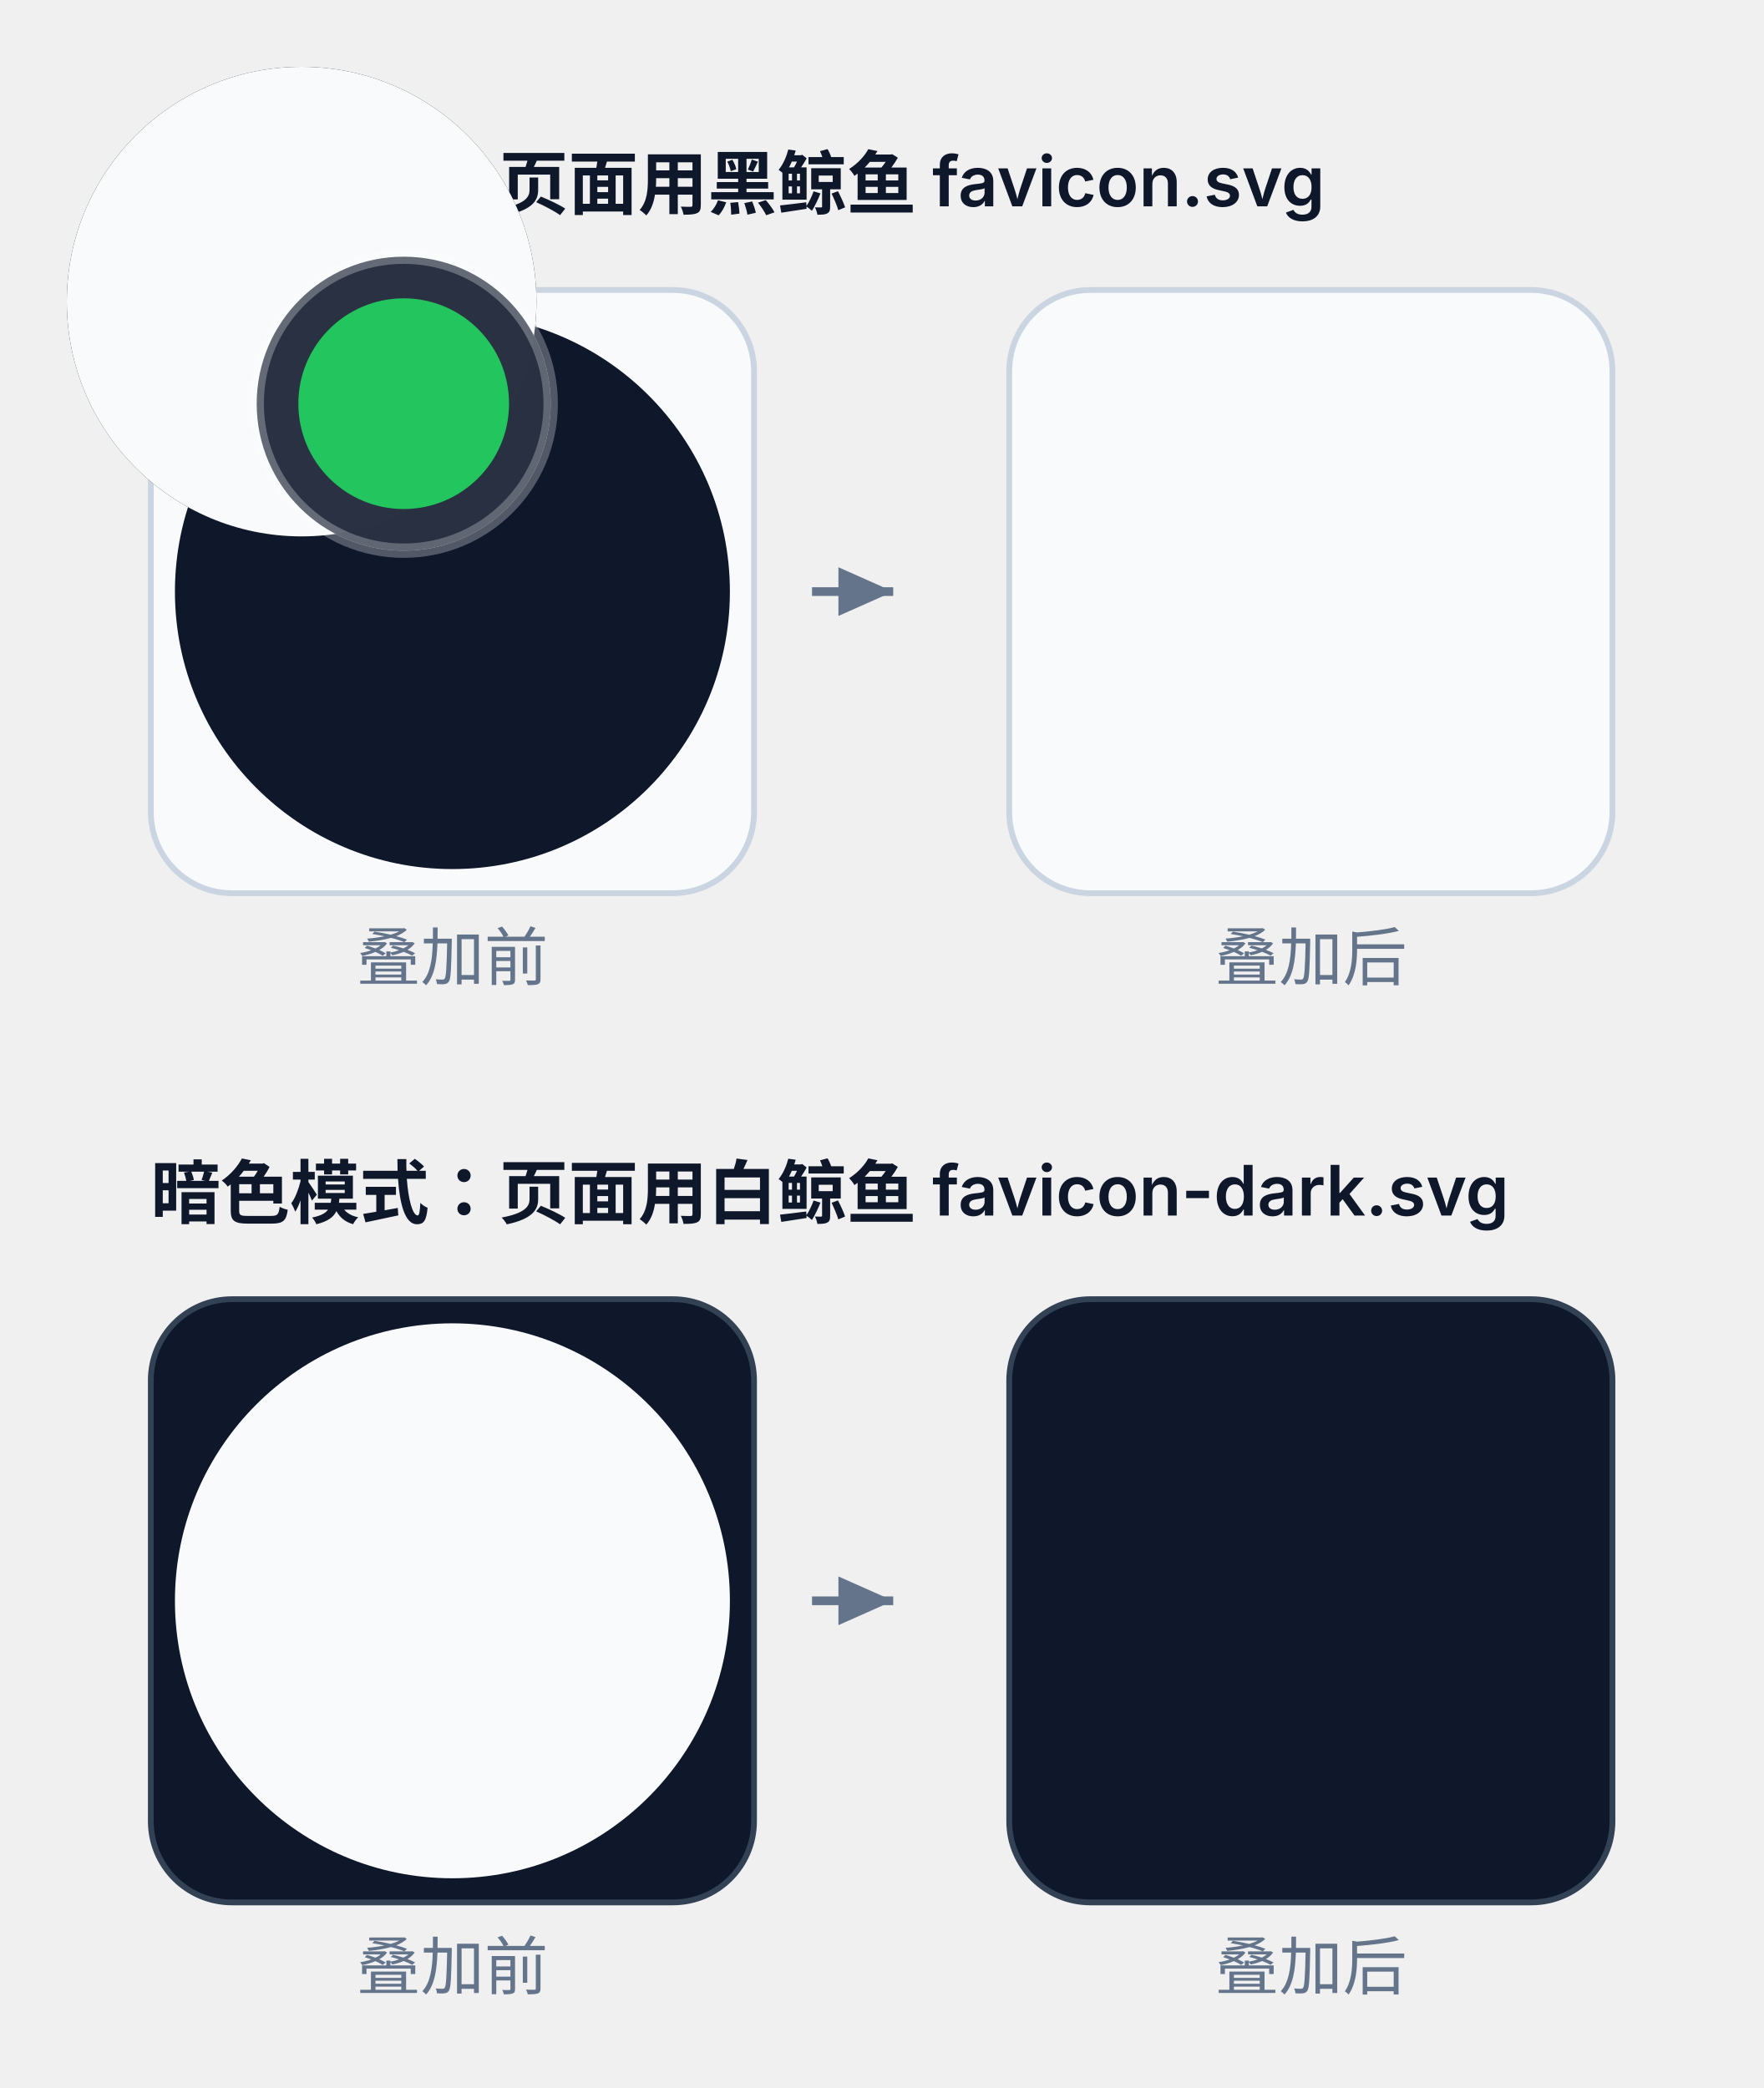
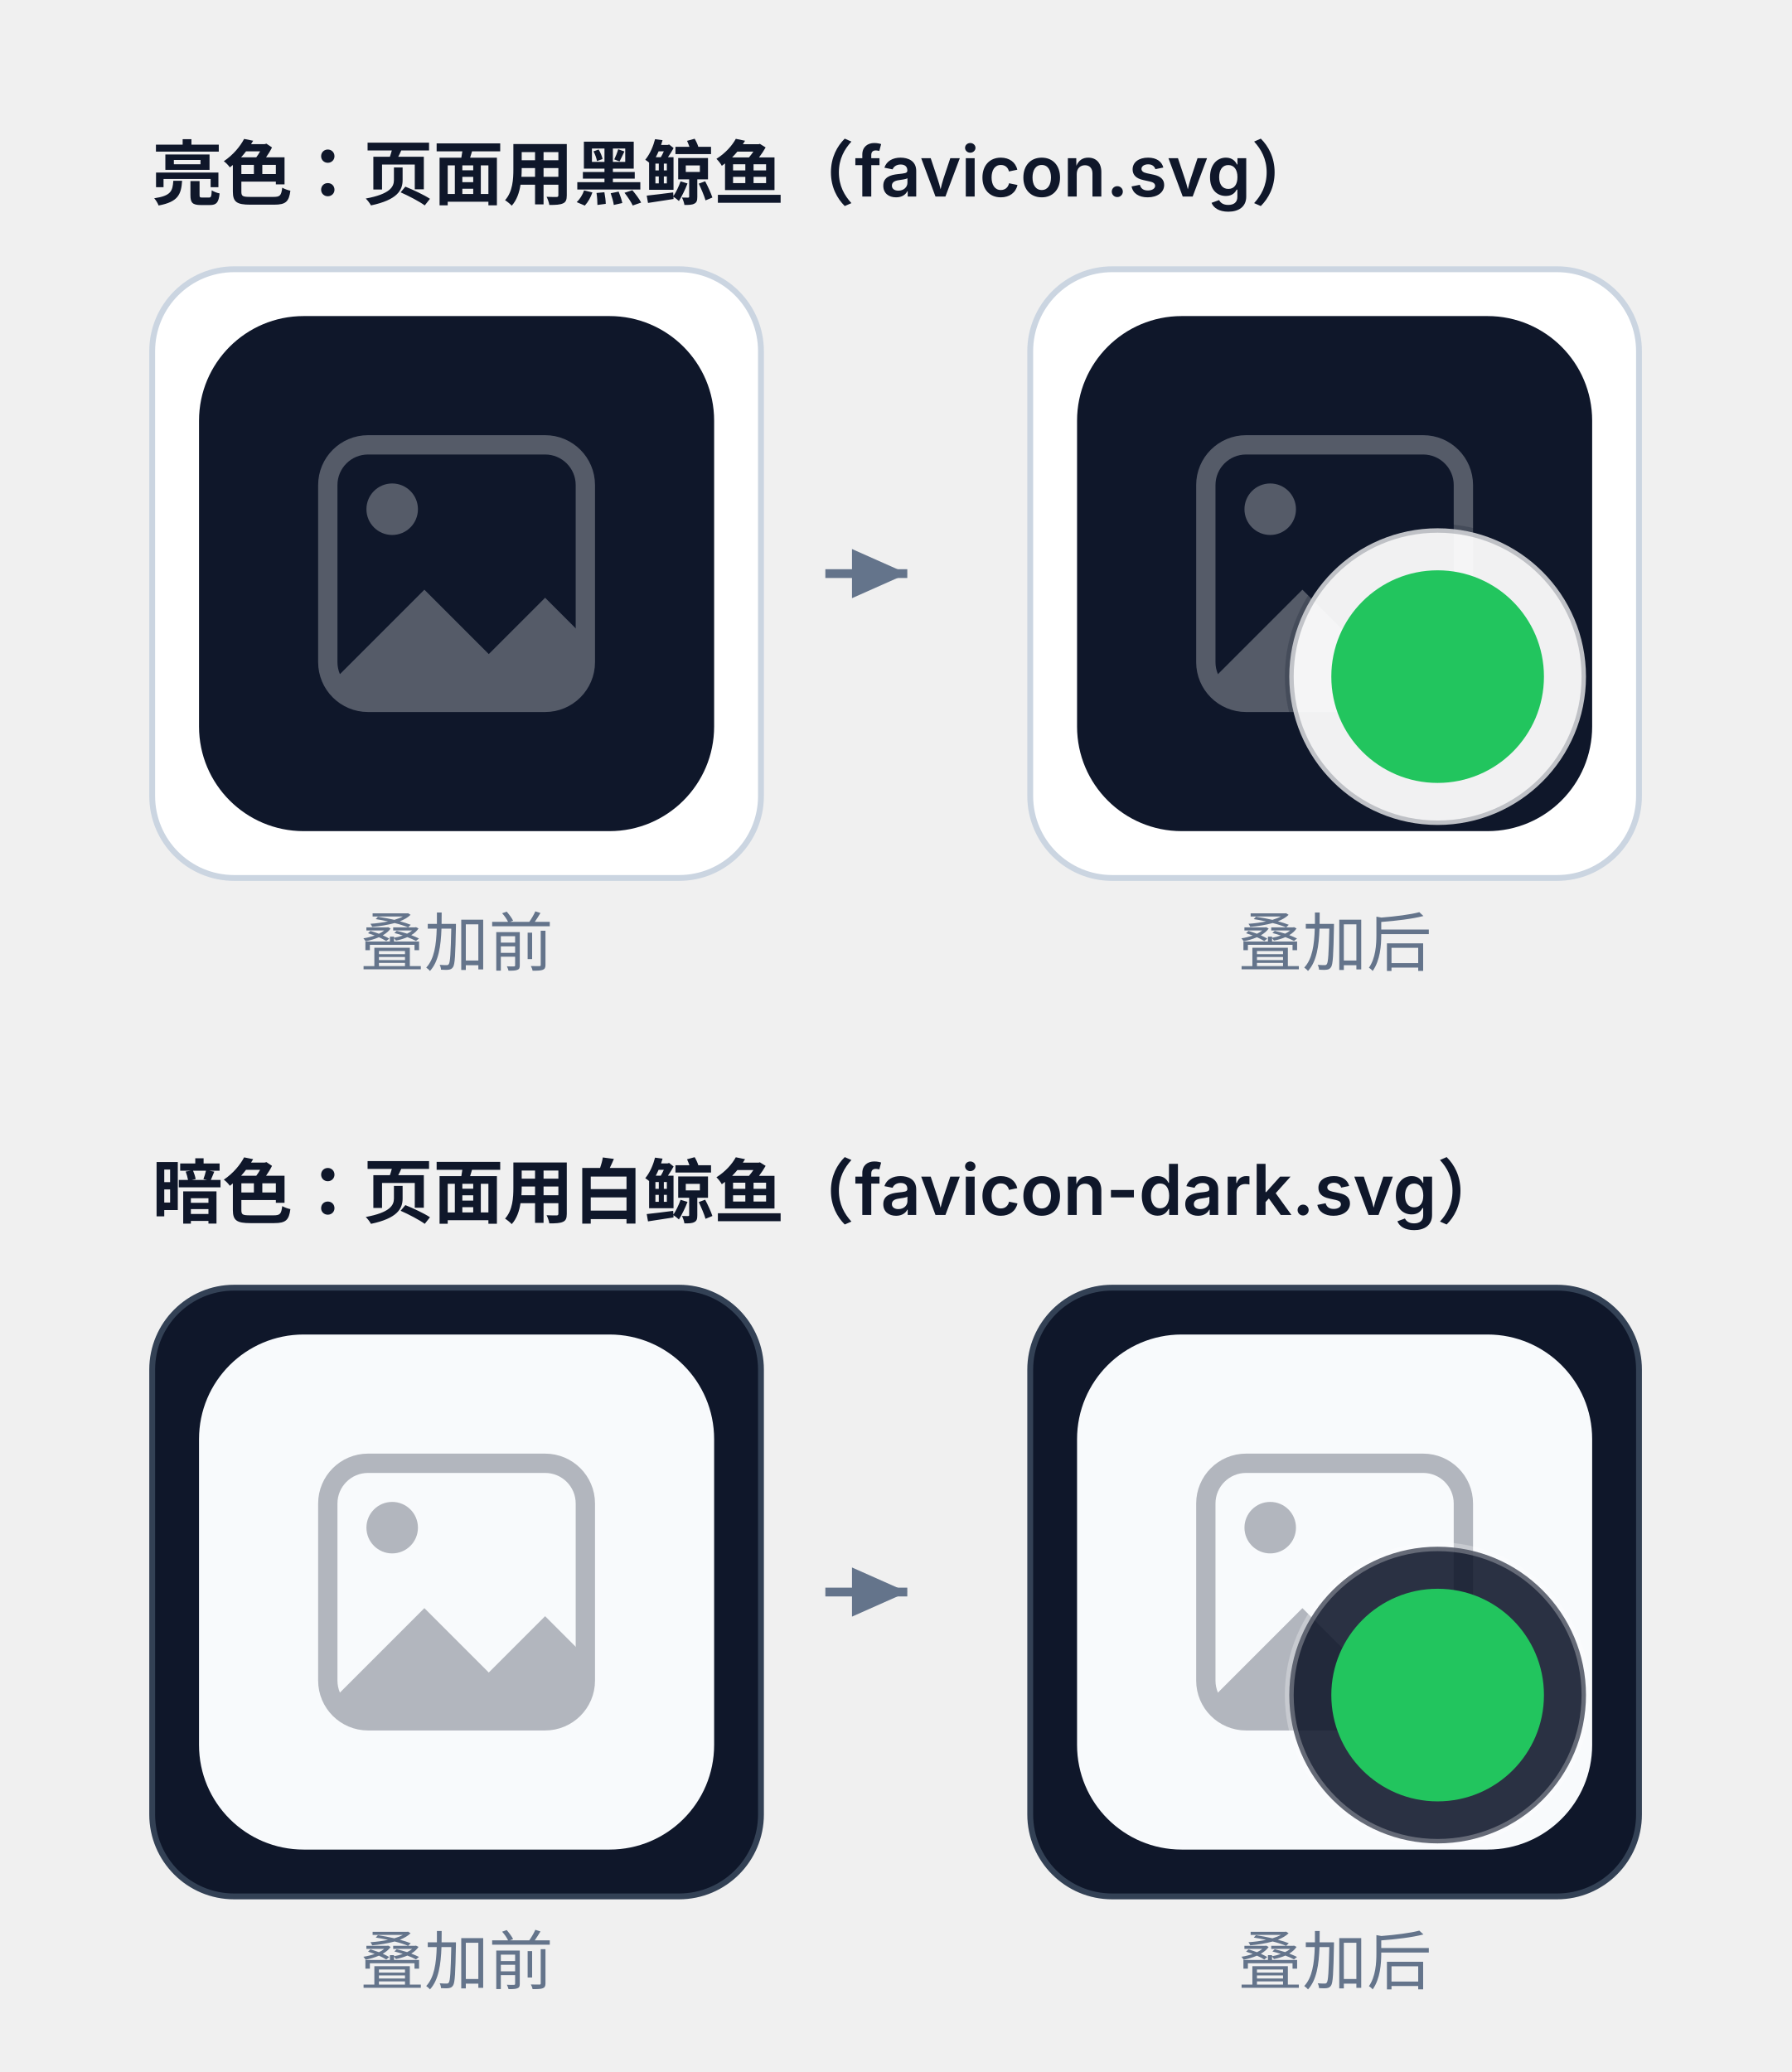
- <svg xmlns="http://www.w3.org/2000/svg" width="304" height="360" viewBox="0 0 304 360" font-family="-apple-system,BlinkMacSystemFont,'PingFang SC','Hiragino Sans GB','Microsoft YaHei',sans-serif">
+ <svg xmlns="http://www.w3.org/2000/svg" width="306" height="354" viewBox="0 0 306 354" font-family="-apple-system,BlinkMacSystemFont,'PingFang SC','Hiragino Sans GB','Microsoft YaHei',sans-serif">
  <defs>
    <marker id="arrow" viewBox="0 0 10 10" refX="9" refY="5" markerWidth="7" markerHeight="7" orient="auto-start-reverse">
      <path d="M 0 1 L 9 5 L 0 9 z" fill="#64748b" />
    </marker>
  </defs>
-   <text x="26" y="36" font-size="12" font-weight="600" fill="#0f172a">亮色模式：页面用黑鲸鱼 favicon.svg</text>
+   <text x="26" y="34" font-size="12" font-weight="600" fill="#0f172a">亮色：页面用黑鲸鱼（favicon.svg）</text>
  <g>
-     <rect x="26" y="50" width="104" height="104" rx="14" fill="#f8fafc" stroke="#cbd5e1" stroke-width="1" />
-     <circle cx="78" cy="102" r="47.84" fill="#0f172a" />
+     <rect x="26" y="46" width="104" height="104" rx="14" fill="#ffffff" stroke="#cbd5e1" stroke-width="1" />
+     <g transform="translate(26,46)">
+       <g>
+         <rect x="8" y="8" width="88" height="88" rx="17.875" fill="#0f172a" />
+         <g opacity="0.30">
+           <rect x="30" y="30" width="44" height="44" rx="6.875" fill="none" stroke="#f8fafc" stroke-width="3.3" />
+           <circle cx="41" cy="41" r="4.4" fill="#f8fafc" />
+           <path d="M 31.375 69.875 L 46.5 54.75 L 57.5 65.75 L 67.125 56.125 L 72.625 61.625 L 72.625 72.625 L 31.375 72.625 Z" fill="#f8fafc" />
+         </g>
+       </g>
+     </g>
  </g>
  <g>
-     <rect x="174" y="50" width="104" height="104" rx="14" fill="#f8fafc" stroke="#cbd5e1" stroke-width="1" />
-     <g>
-       <circle cx="52" cy="52" r="40.48" fill="#0f172a" />
-       <circle cx="69.6" cy="69.6" r="25.344" fill="rgba(255,255,255,0.94)" stroke="rgba(15,23,42,0.22)" stroke-width="2.475" />
-       <circle cx="69.6" cy="69.6" r="18.163" fill="#22c55e" />
+     <rect x="176" y="46" width="104" height="104" rx="14" fill="#ffffff" stroke="#cbd5e1" stroke-width="1" />
+     <g transform="translate(176,46)">
+       <g>
+         <rect x="8" y="8" width="88" height="88" rx="17.875" fill="#0f172a" />
+         <g opacity="0.30">
+           <rect x="30" y="30" width="44" height="44" rx="6.875" fill="none" stroke="#f8fafc" stroke-width="3.3" />
+           <circle cx="41" cy="41" r="4.4" fill="#f8fafc" />
+           <path d="M 31.375 69.875 L 46.5 54.75 L 57.5 65.75 L 67.125 56.125 L 72.625 61.625 L 72.625 72.625 L 31.375 72.625 Z" fill="#f8fafc" />
+         </g>
+         <circle cx="69.6" cy="69.6" r="25.344" fill="rgba(255,255,255,0.94)" stroke="rgba(15,23,42,0.22)" stroke-width="1.513" />
+         <circle cx="69.6" cy="69.6" r="18.163" fill="#22c55e" />
+       </g>
    </g>
  </g>
-   <path d="M 140 102 L 154 102" stroke="#64748b" stroke-width="1.5" marker-end="url(#arrow)" />
-   <text x="78" y="169" text-anchor="middle" font-size="11" fill="#64748b">叠加前</text>
-   <text x="226" y="169" text-anchor="middle" font-size="11" fill="#64748b">叠加后</text>
-   <text x="26" y="210" font-size="12" font-weight="600" fill="#0f172a">暗色模式：页面用白鲸鱼 favicon-dark.svg</text>
+   <path d="M 141 98 L 155 98" stroke="#64748b" stroke-width="1.5" marker-end="url(#arrow)" />
+   <text x="78" y="165" text-anchor="middle" font-size="11" fill="#64748b">叠加前</text>
+   <text x="228" y="165" text-anchor="middle" font-size="11" fill="#64748b">叠加后</text>
+   <text x="26" y="208" font-size="12" font-weight="600" fill="#0f172a">暗色：页面用白鲸鱼（favicon-dark.svg）</text>
  <g>
-     <rect x="26" y="224" width="104" height="104" rx="14" fill="#0f172a" stroke="#334155" stroke-width="1" />
-     <circle cx="78" cy="276" r="47.84" fill="#f8fafc" />
+     <rect x="26" y="220" width="104" height="104" rx="14" fill="#0f172a" stroke="#334155" stroke-width="1" />
+     <g transform="translate(26,220)">
+       <g>
+         <rect x="8" y="8" width="88" height="88" rx="17.875" fill="#f8fafc" />
+         <g opacity="0.30">
+           <rect x="30" y="30" width="44" height="44" rx="6.875" fill="none" stroke="#0f172a" stroke-width="3.3" />
+           <circle cx="41" cy="41" r="4.4" fill="#0f172a" />
+           <path d="M 31.375 69.875 L 46.5 54.75 L 57.5 65.75 L 67.125 56.125 L 72.625 61.625 L 72.625 72.625 L 31.375 72.625 Z" fill="#0f172a" />
+         </g>
+       </g>
+     </g>
  </g>
  <g>
-     <rect x="174" y="224" width="104" height="104" rx="14" fill="#0f172a" stroke="#334155" stroke-width="1" />
-     <g>
-       <circle cx="52" cy="52" r="40.48" fill="#f8fafc" />
-       <circle cx="69.6" cy="69.6" r="25.344" fill="rgba(15,23,42,0.88)" stroke="rgba(255,255,255,0.28)" stroke-width="2.475" />
-       <circle cx="69.6" cy="69.6" r="18.163" fill="#22c55e" />
+     <rect x="176" y="220" width="104" height="104" rx="14" fill="#0f172a" stroke="#334155" stroke-width="1" />
+     <g transform="translate(176,220)">
+       <g>
+         <rect x="8" y="8" width="88" height="88" rx="17.875" fill="#f8fafc" />
+         <g opacity="0.30">
+           <rect x="30" y="30" width="44" height="44" rx="6.875" fill="none" stroke="#0f172a" stroke-width="3.3" />
+           <circle cx="41" cy="41" r="4.4" fill="#0f172a" />
+           <path d="M 31.375 69.875 L 46.5 54.75 L 57.5 65.75 L 67.125 56.125 L 72.625 61.625 L 72.625 72.625 L 31.375 72.625 Z" fill="#0f172a" />
+         </g>
+         <circle cx="69.6" cy="69.6" r="25.344" fill="rgba(15,23,42,0.88)" stroke="rgba(255,255,255,0.28)" stroke-width="1.513" />
+         <circle cx="69.6" cy="69.6" r="18.163" fill="#22c55e" />
+       </g>
    </g>
  </g>
-   <path d="M 140 276 L 154 276" stroke="#64748b" stroke-width="1.5" marker-end="url(#arrow)" />
-   <text x="78" y="343" text-anchor="middle" font-size="11" fill="#64748b">叠加前</text>
-   <text x="226" y="343" text-anchor="middle" font-size="11" fill="#64748b">叠加后</text>
+   <path d="M 141 272 L 155 272" stroke="#64748b" stroke-width="1.5" marker-end="url(#arrow)" />
+   <text x="78" y="339" text-anchor="middle" font-size="11" fill="#64748b">叠加前</text>
+   <text x="228" y="339" text-anchor="middle" font-size="11" fill="#64748b">叠加后</text>
</svg>
